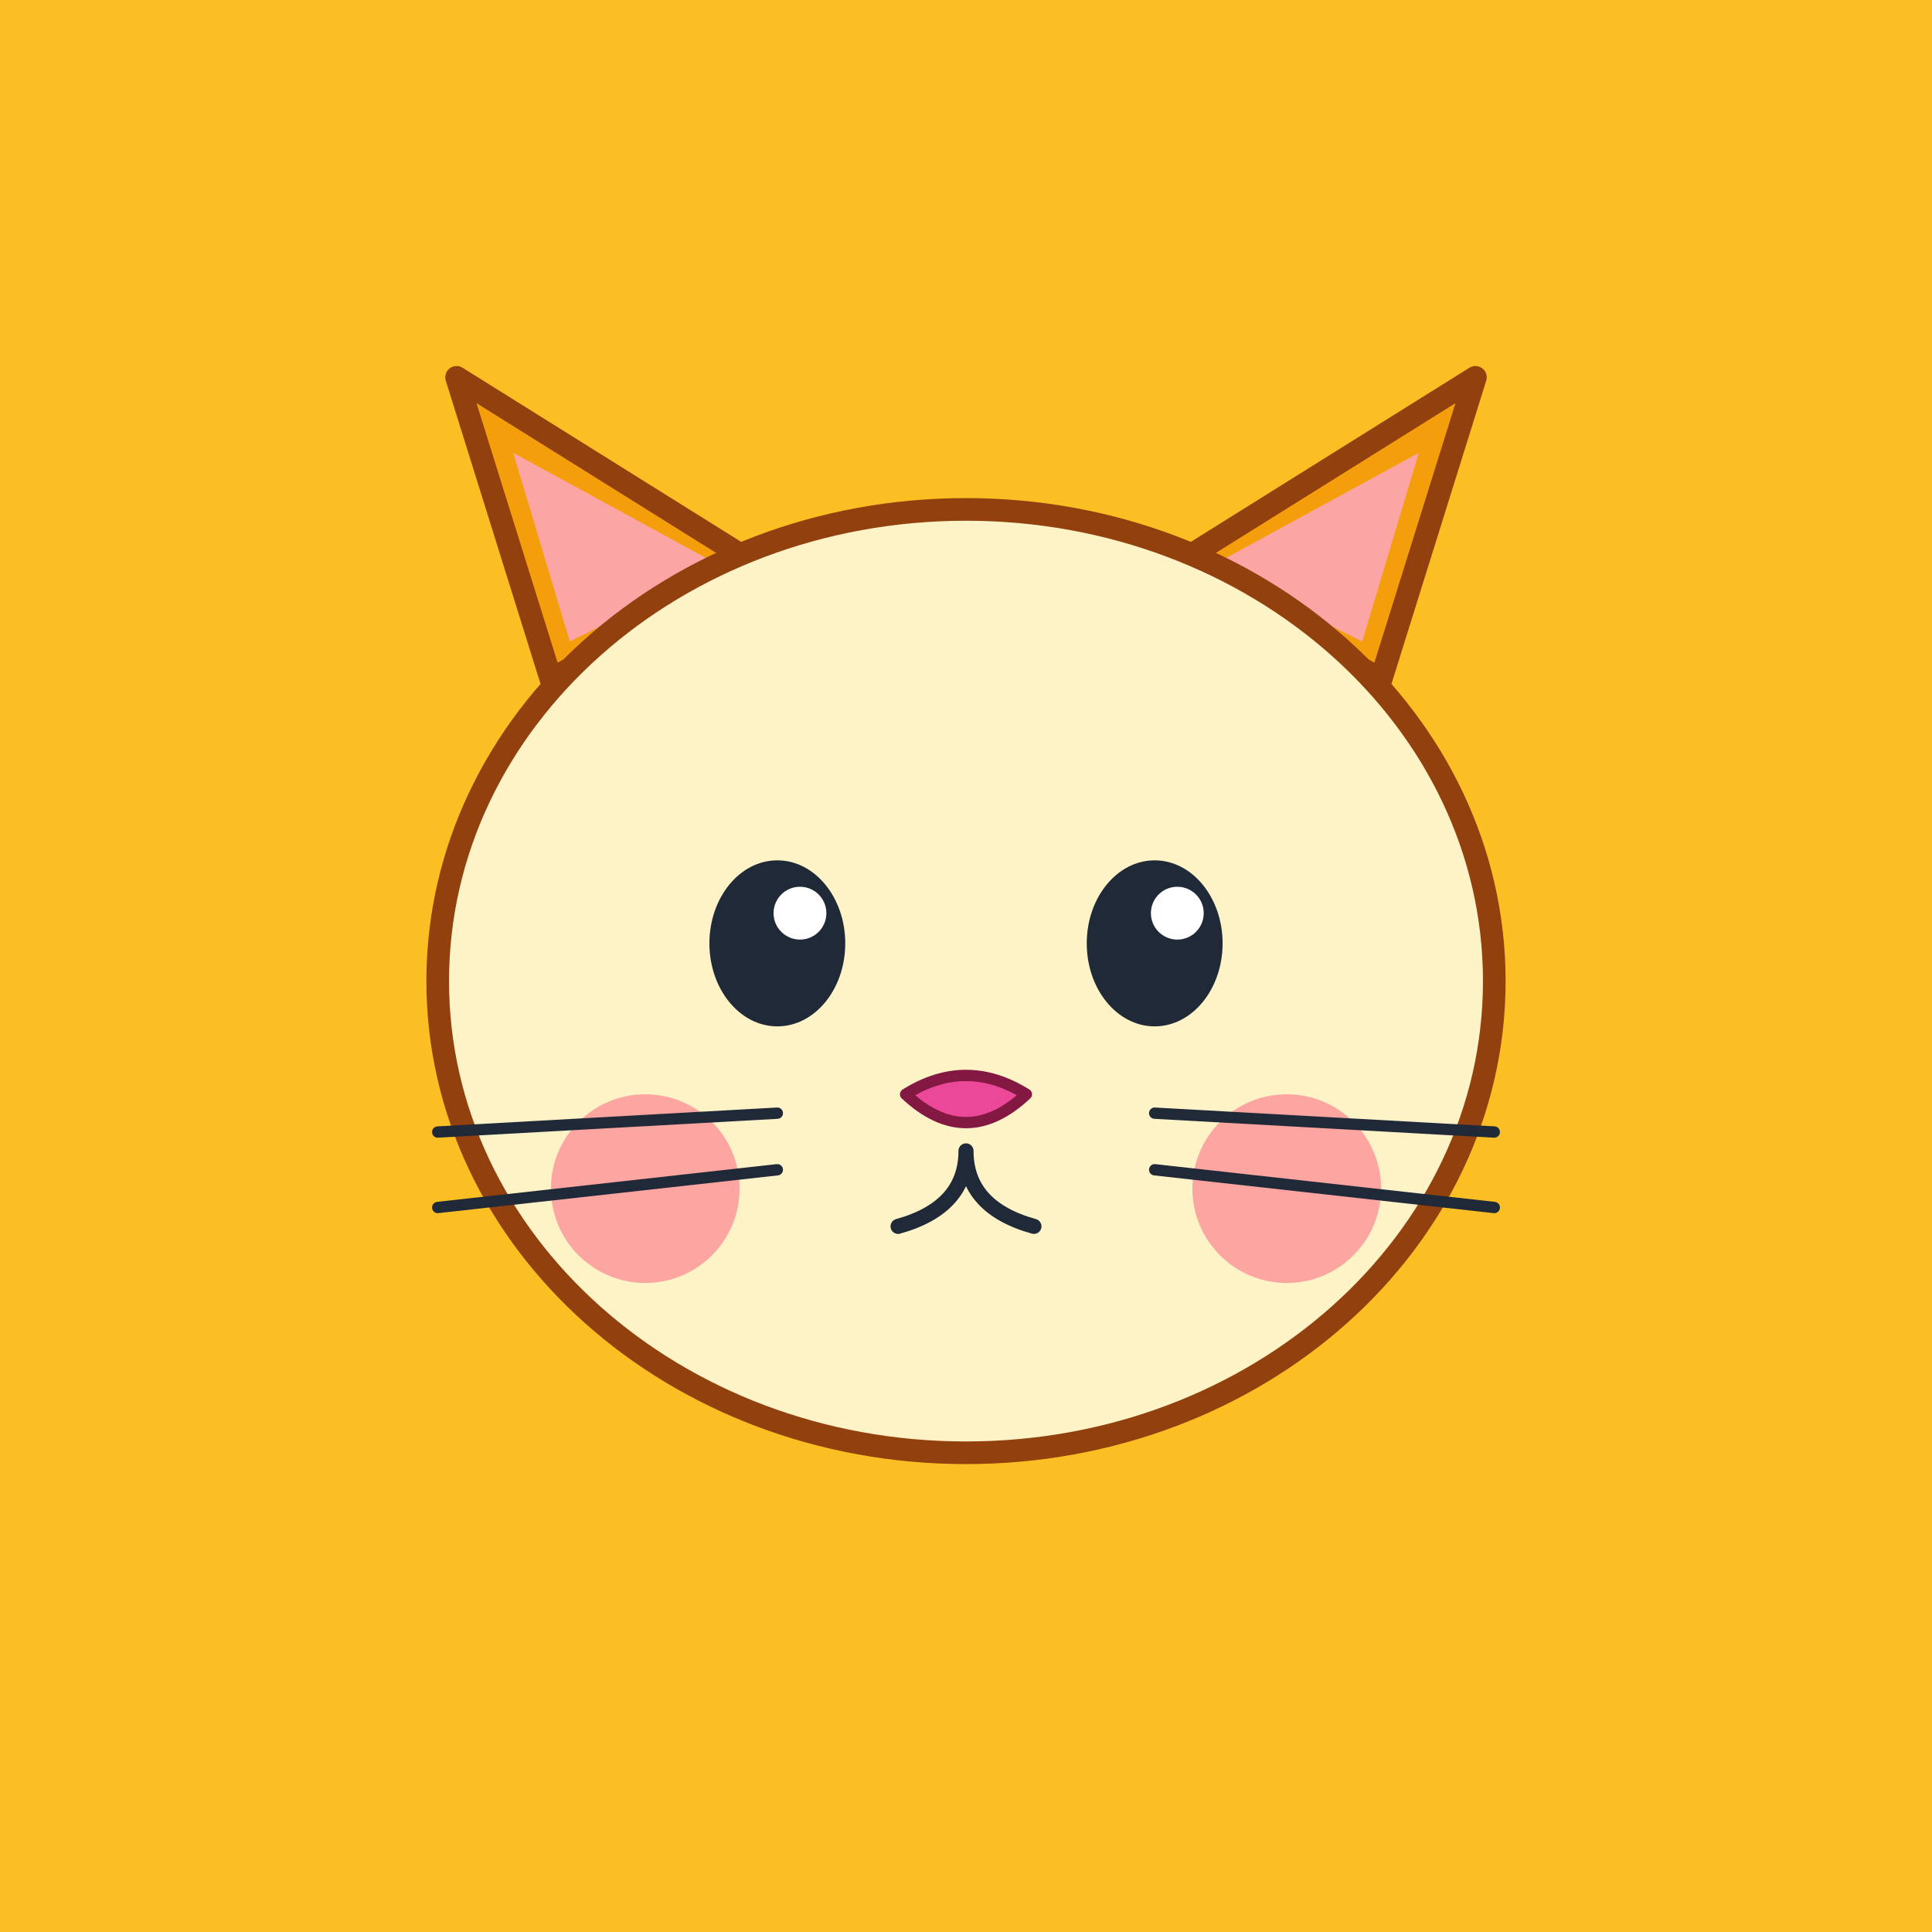
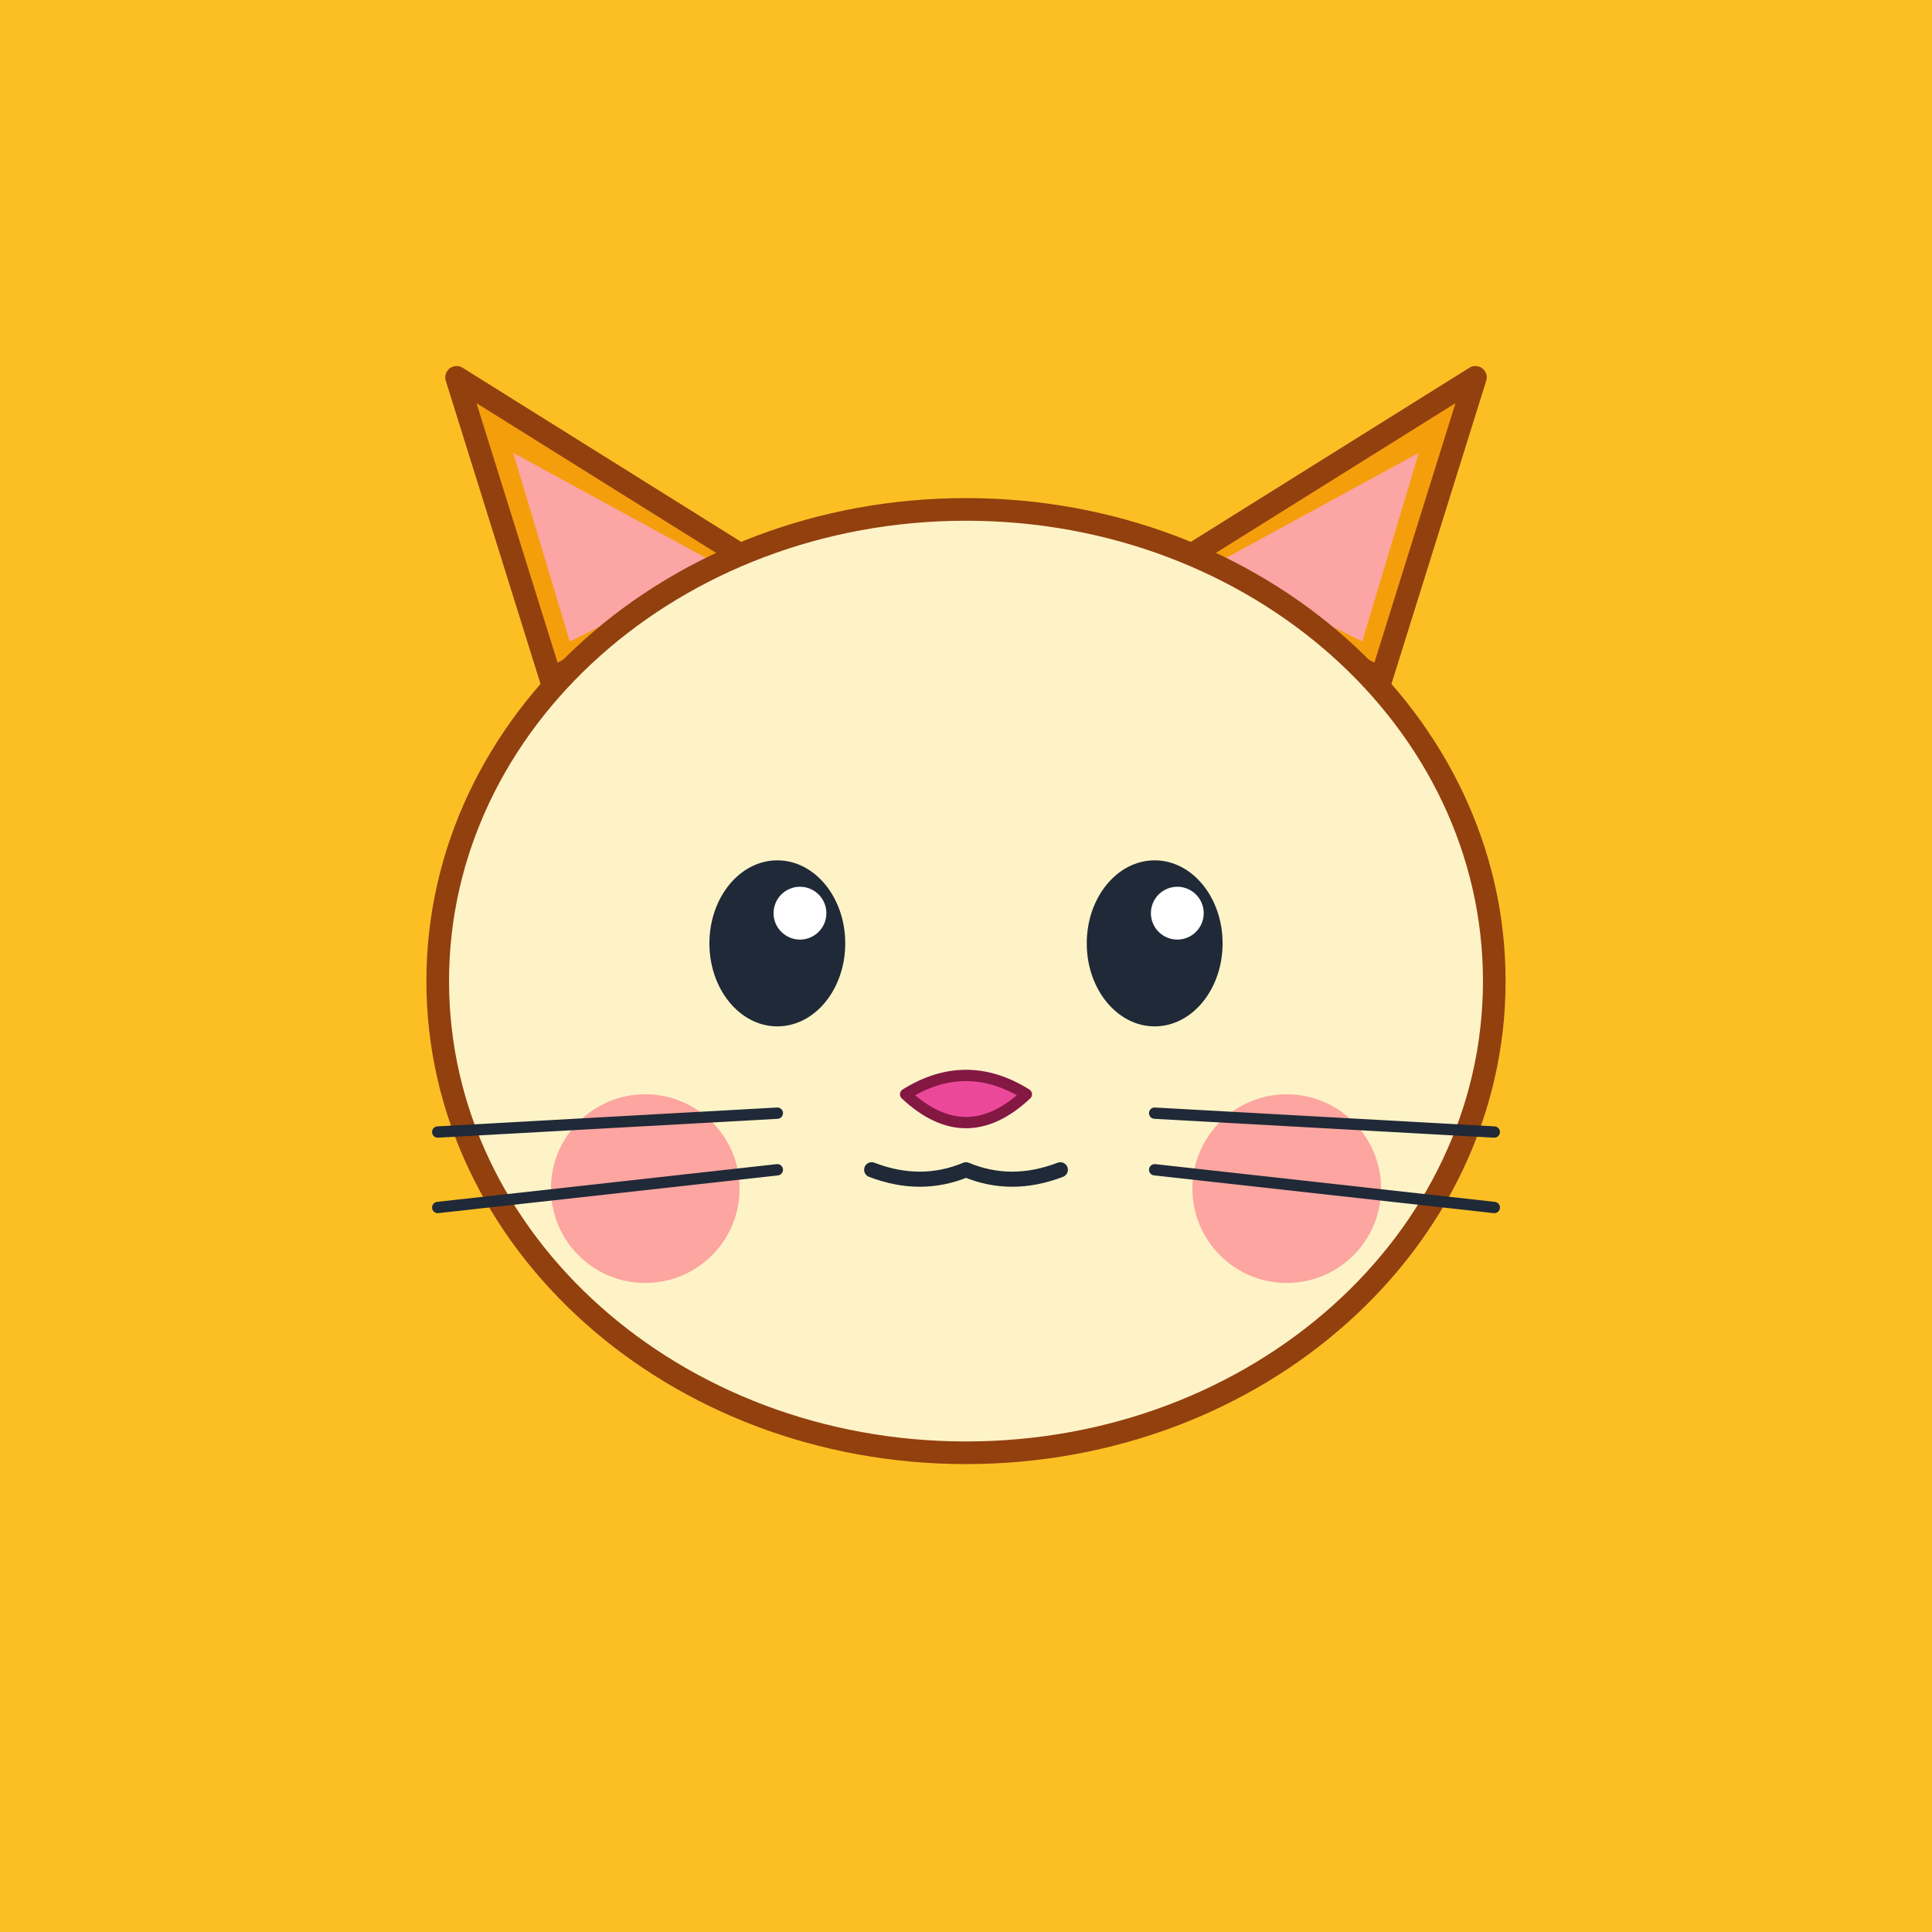
<svg xmlns="http://www.w3.org/2000/svg" viewBox="0 0 512 512">
  <rect width="512" height="512" fill="#fbbf24" />
  <g transform="translate(256 280)">
    <polygon points="-110,-100 -135,-180 -55,-130" fill="#f59e0b" stroke="#92400e" stroke-width="6" stroke-linejoin="round" />
    <polygon points="110,-100 135,-180 55,-130" fill="#f59e0b" stroke="#92400e" stroke-width="6" stroke-linejoin="round" />
    <polygon points="-105,-110 -120,-160 -65,-130" fill="#fca5a5" />
    <polygon points="105,-110 120,-160 65,-130" fill="#fca5a5" />
    <ellipse cx="0" cy="-20" rx="140" ry="125" fill="#fef3c7" stroke="#92400e" stroke-width="6" />
    <circle cx="-85" cy="35" r="25" fill="#fb7185" opacity="0.6" />
    <circle cx="85" cy="35" r="25" fill="#fb7185" opacity="0.6" />
    <ellipse cx="-50" cy="-30" rx="18" ry="22" fill="#1f2937" />
    <ellipse cx="50" cy="-30" rx="18" ry="22" fill="#1f2937" />
    <circle cx="-44" cy="-38" r="7" fill="#ffffff" />
    <circle cx="56" cy="-38" r="7" fill="#ffffff" />
    <path d="M -16 10 Q 0 25 16 10 Q 0 0 -16 10 Z" fill="#ec4899" stroke="#831843" stroke-width="3" stroke-linejoin="round" />
-     <path d="M 0 25 Q 0 40 -18 45 M 0 25 Q 0 40 18 45" stroke="#1f2937" stroke-width="4" fill="none" stroke-linecap="round" />
+     <path d="M -25 30 Q -12 35 0 30 Q 12 35 25 30" stroke="#1f2937" stroke-width="4" fill="none" stroke-linecap="round" stroke-linejoin="round" />
    <line x1="-140" y1="20" x2="-50" y2="15" stroke="#1f2937" stroke-width="3" stroke-linecap="round" />
    <line x1="-140" y1="40" x2="-50" y2="30" stroke="#1f2937" stroke-width="3" stroke-linecap="round" />
    <line x1="140" y1="20" x2="50" y2="15" stroke="#1f2937" stroke-width="3" stroke-linecap="round" />
    <line x1="140" y1="40" x2="50" y2="30" stroke="#1f2937" stroke-width="3" stroke-linecap="round" />
  </g>
</svg>
